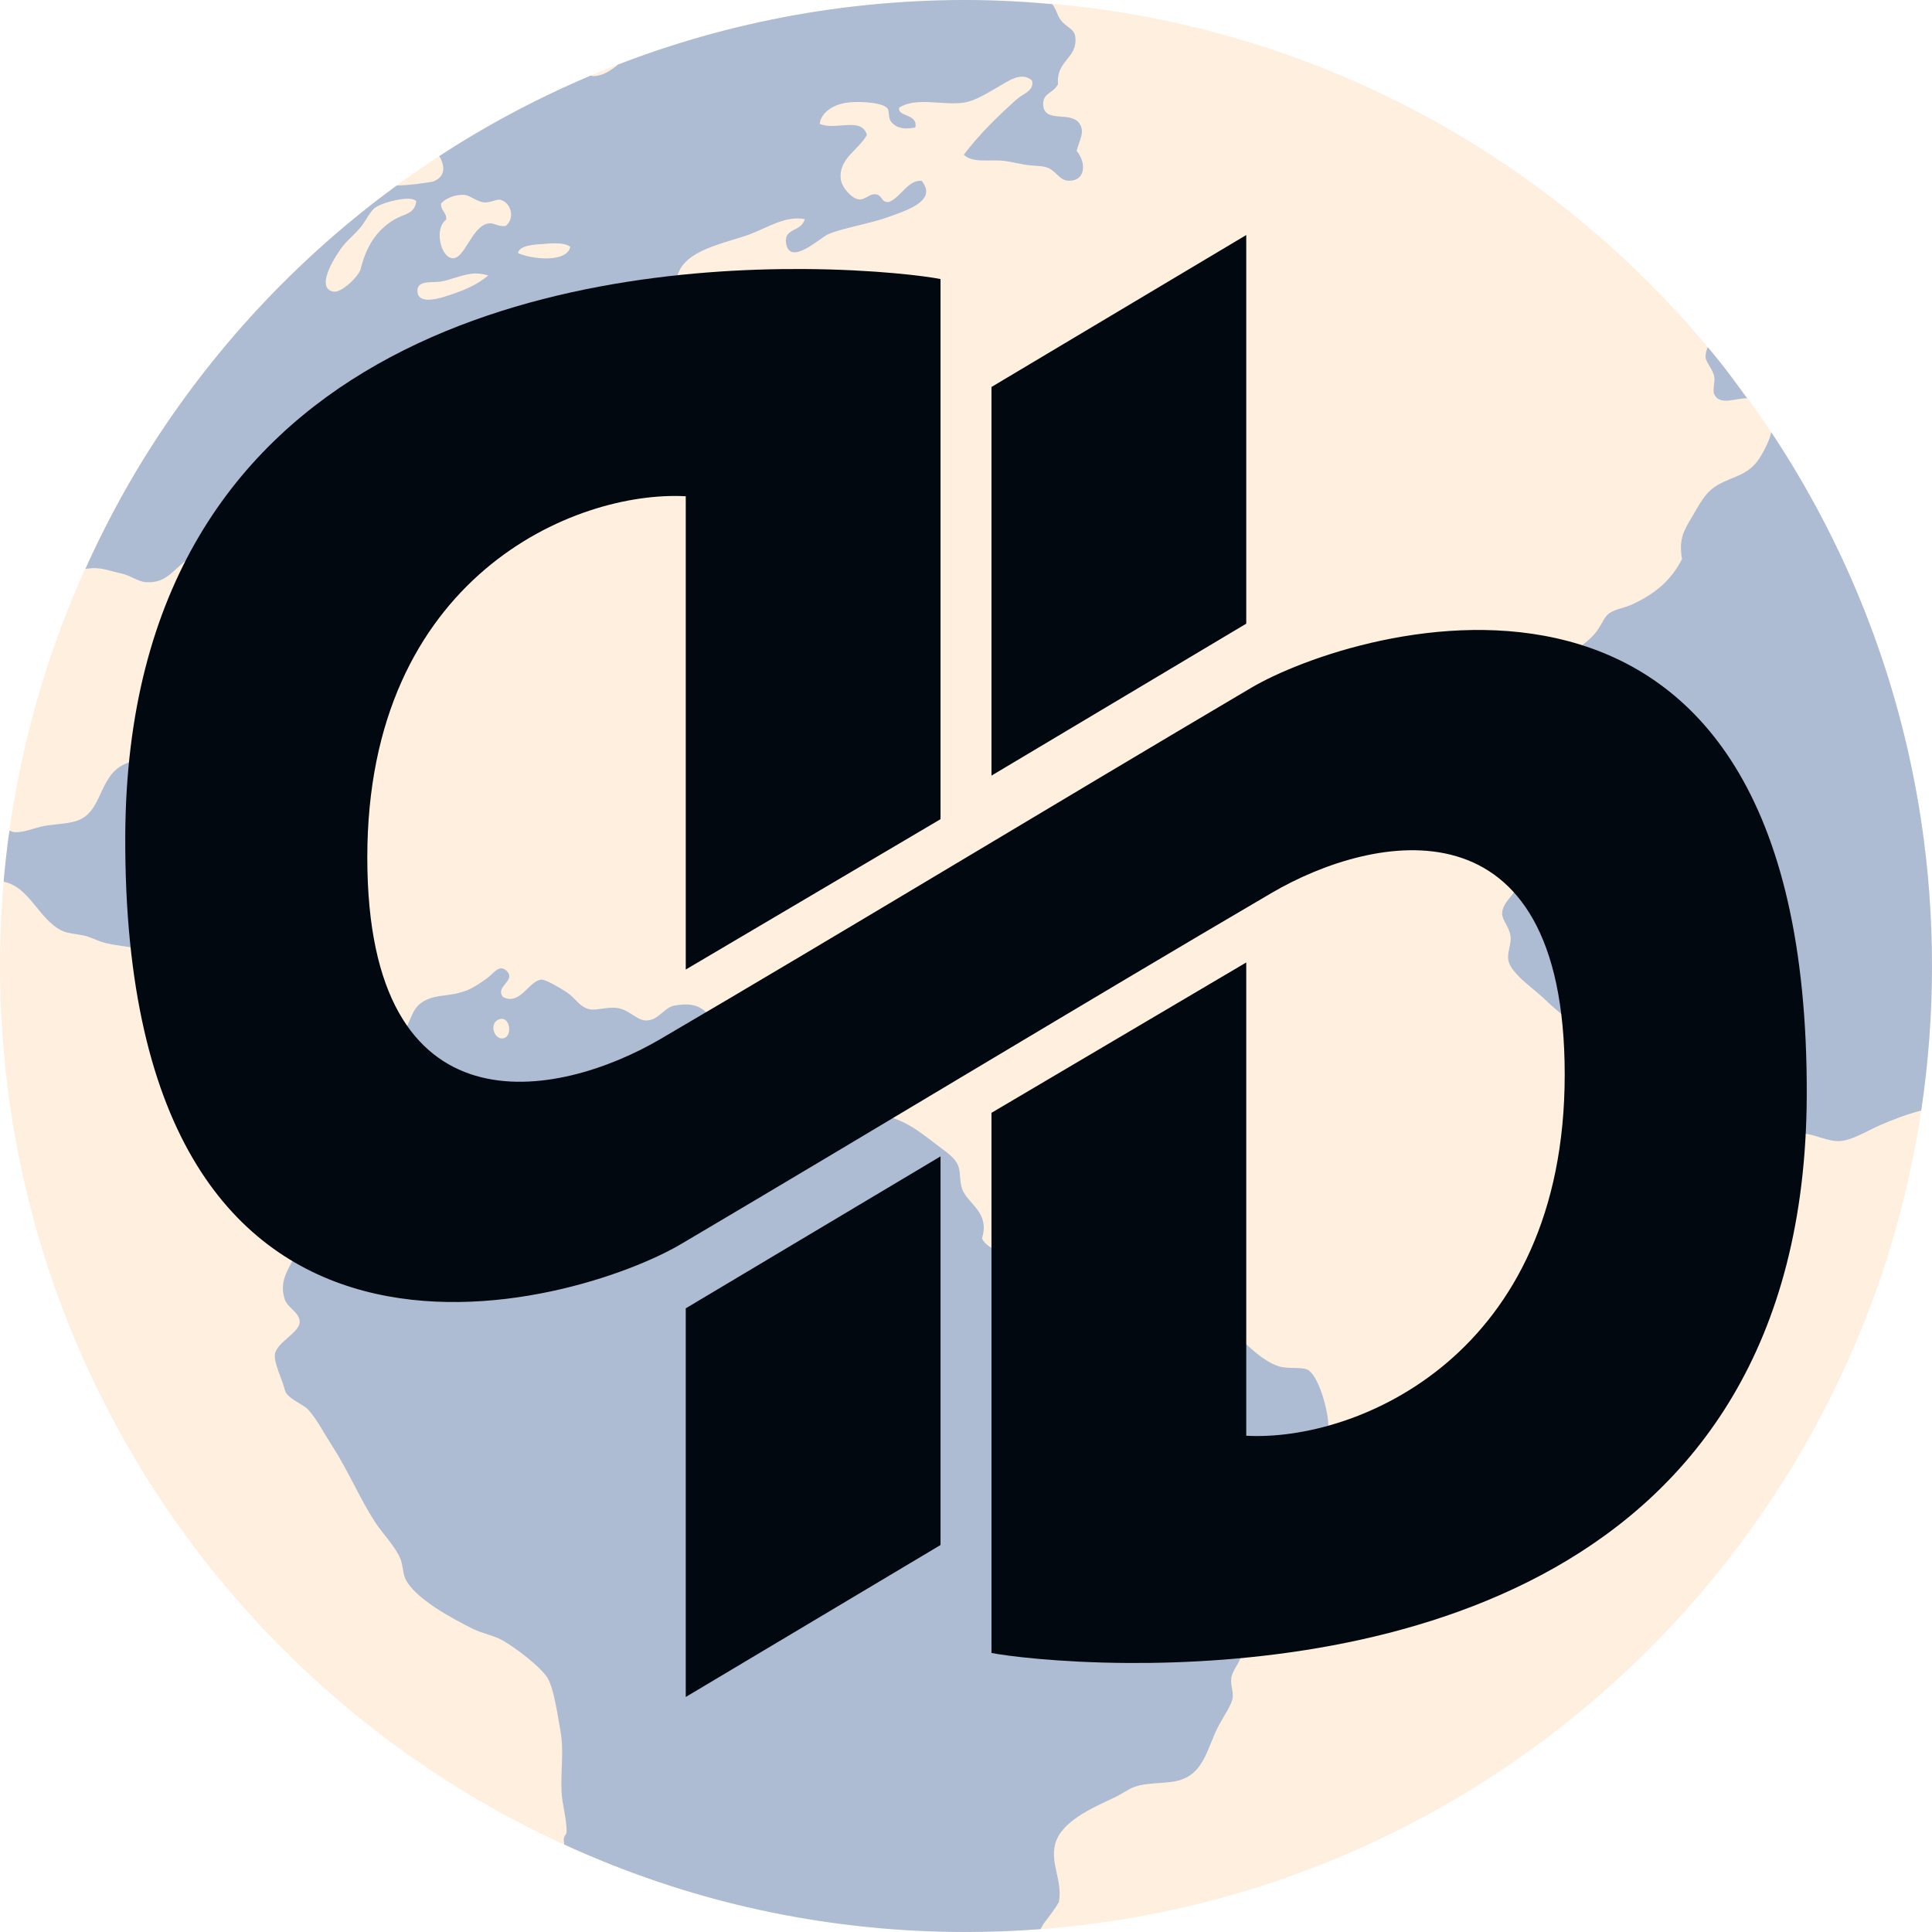
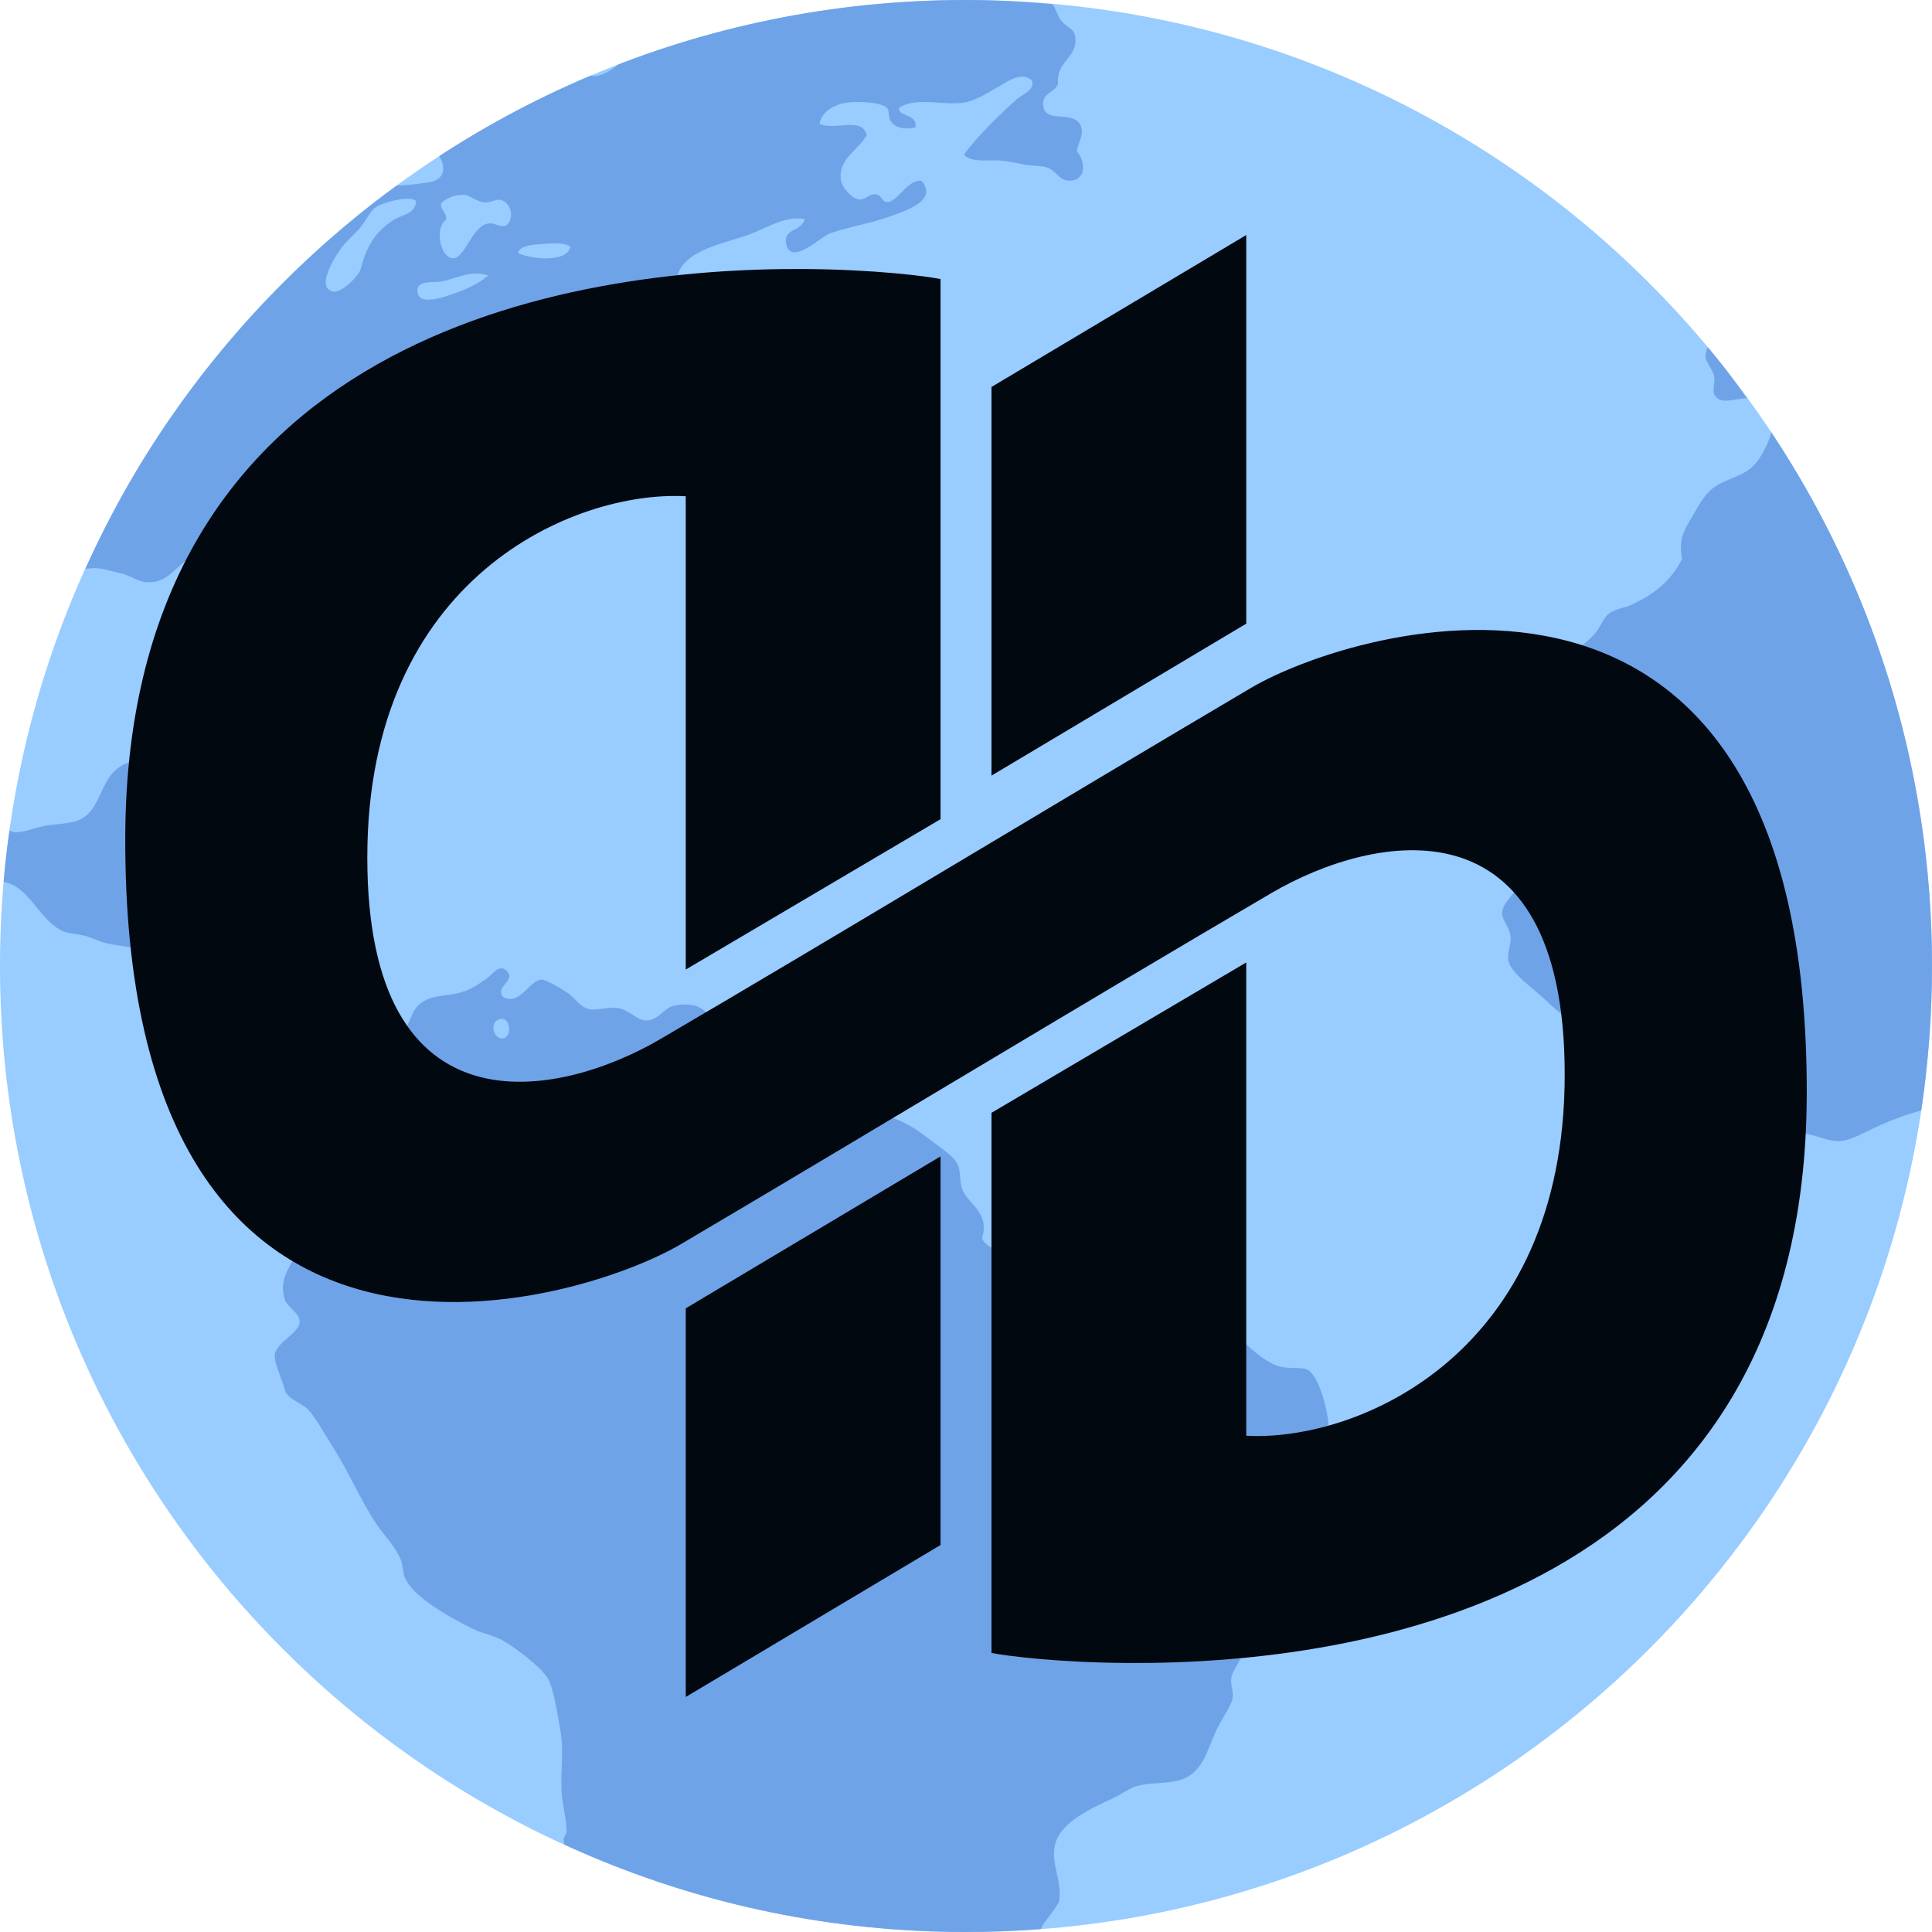
<svg xmlns="http://www.w3.org/2000/svg" viewBox="-5264.617 2185.856 650 650" width="650" height="650">
  <defs>
    <clipPath id="c">
      <circle cx="-4939.617" cy="2510.856" r="325" />
    </clipPath>
  </defs>
-   <circle cx="-4939.617" cy="2510.856" r="325" fill="#ffefdf" />
+   <circle cx="-4939.617" cy="2510.856" r="325" fill="#99ccff" />
  <g clip-path="url(#c)">
-     <path transform="translate(9.8882 1558.106)" d="m -4950.126,627.752 c -41.072,0 -80.164,7.82 -116.29,21.55 -2.628,2.41 -6.042,4.261 -8.745,4.031 -0.362,-0.035 -0.742,-0.276 -1.104,-0.412 -17.808,7.436 -34.701,16.548 -50.721,26.882 2.084,3.372 2.701,7.127 -1.587,8.95 -0.725,0.312 -9.251,1.474 -12.414,1.396 -45.551,33.034 -81.421,77.105 -104.776,128.972 0.379,-0.052 2.145,-0.209 2.524,-0.235 3.545,-0.052 6.011,1.056 9.416,1.77 3.141,0.645 5.674,2.747 8.395,2.952 7.715,0.585 9.572,-5.404 15.868,-8.76 6.504,0.917 10.82,-1.099 16.694,-0.445 4.003,0.442 6.896,4.712 10.016,4.951 2.625,0.266 4.933,-2.451 7.473,-2.063 2.468,0.38 6.721,5.75 7.123,8.76 0.5,3.747 -2.761,7.12 -1.69,11.235 3.931,3.997 11.075,4.807 16.694,7.109 3.658,-3.009 0.483,-8.593 0,-12.949 0,-1.917 0.259,-3.628 0,-5.396 -0.345,-3 -1.621,-5.748 -1.656,-8.315 0,-11.858 9.585,-17.407 17.553,-22.09 3.45,-2.041 6.166,-5.615 9.158,-7.109 4.228,-2.116 7.375,-2.607 10.875,-4.57 6.325,-3.546 11.749,-6.392 16.694,-10.41 2.287,-5.377 0.224,-12.587 0.414,-17.901 2.289,-1.399 4.252,0.602 6.678,0.412 3.817,-0.792 4.133,-6.169 6.295,-8.315 1.259,-1.23 4.702,-2.111 6.264,-3.333 3.803,-2.978 5.042,-7.476 8.363,-8.76 1.19,-0.481 3.941,-0.35 5.819,-0.857 2.471,-0.654 5.99,-3.574 10.016,-4.951 2.625,-0.916 8.634,-1.092 9.636,-2.095 1.225,-1.257 0,-4.783 0.414,-6.665 2.025,-9.407 16.222,-11.401 24.613,-14.568 5.881,-2.225 11.918,-6.297 18.379,-5.046 -1.259,4.471 -7.284,2.887 -6.264,8.316 1.414,7.534 11.518,-2.159 14.183,-3.269 5.095,-2.143 13.828,-3.452 20.511,-5.872 5.859,-2.143 16.366,-5.402 10.844,-12.092 -4.607,-0.266 -6.828,5.396 -10.844,7.109 -2.773,0.442 -2.246,-2.317 -4.61,-2.539 -2.251,-0.266 -3.51,2.072 -5.819,1.682 -2.297,-0.378 -5.524,-3.984 -5.883,-6.665 -0.914,-6.956 5.89,-9.824 8.776,-15.012 -1.908,-6.292 -10.628,-1.282 -15.899,-3.745 0.5,-3.746 4.393,-6.33 8.777,-7.046 3.593,-0.607 11.659,-0.297 13.8,1.618 1.242,1.054 0,3.68 2.099,5.427 2.127,1.917 4.743,1.72 7.504,1.269 1,-4.748 -6.187,-3.557 -5.405,-6.697 5.64,-3.682 14.814,-0.659 21.718,-1.682 3.974,-0.585 8.148,-3.385 11.67,-5.364 3.35,-1.905 7.703,-5.211 11.258,-2.095 0.966,3.403 -3.096,4.529 -4.993,6.221 -6.388,5.672 -12.969,12.17 -17.934,18.757 3.046,2.966 8.582,1.48 13.736,2.095 2.016,0.266 4.548,0.862 6.678,1.238 2.489,0.442 5.141,0.317 7.09,0.825 3.508,0.857 4.447,4.602 7.918,4.602 5.713,-0.011 5.78,-6.177 2.544,-10.029 1.018,-3.933 2.623,-5.973 1.242,-8.728 -2.573,-5.136 -12.011,-0.266 -12.498,-6.665 -0.31,-4.155 3.484,-3.969 4.993,-7.077 -0.69,-8.028 6.597,-8.61 5.819,-15.806 -0.345,-3.01 -2.88,-3.051 -4.993,-5.872 -1.052,-1.387 -1.604,-4.044 -2.829,-5.237 -9.743,-0.868 -19.597,-1.397 -29.573,-1.397 z m -168.026,65.571 0,0 c 1.944,0.281 4.291,2.361 6.646,2.539 2.23,0.052 4.065,-1.226 5.438,-0.857 3.491,0.918 4.962,6.181 1.69,8.76 -2.73,0.342 -3.795,-1.181 -5.85,-0.824 -5.671,0.961 -7.846,12.046 -12.084,11.68 -3.996,-0.342 -6.159,-10.056 -2.099,-12.949 0.259,-2.526 -1.847,-2.931 -1.725,-5.427 1.207,-1.535 4.629,-3.187 7.949,-2.92 z m -18.793,1.301 c 1.156,0.035 2.035,0.319 2.48,0.826 -0.552,4.441 -4.036,4.15 -7.473,6.221 -5.935,3.576 -9.367,9.024 -11.256,16.663 -0.552,2.225 -6.397,8.111 -9.222,7.522 -6.62,-1.394 1.827,-13.574 3.339,-15.425 1.673,-2.052 3.913,-3.852 5.883,-6.221 1.909,-2.294 3.153,-5.392 4.992,-6.665 2.016,-1.394 7.77,-3.054 11.258,-2.92 z m 49.415,14.98 c 2.122,0.035 4.027,0.381 4.897,1.238 -1.362,5.503 -13.239,4.05 -17.584,2.063 0.276,-2.075 3.533,-2.646 6.264,-2.92 1.921,-0.052 4.307,-0.445 6.423,-0.381 z m -27.029,10.156 c 1.414,-0.035 2.842,0.273 4.326,0.666 -3.843,3.208 -7.998,5.025 -14.597,7.109 -3.172,0.997 -8.652,2.24 -9.19,-1.302 -0.655,-4.334 4.64,-3.325 7.536,-3.713 3.648,-0.505 7.653,-2.625 11.925,-2.761 z m 414.659,24.692 c -0.5,1.18 -0.862,2.348 -0.793,3.491 0.259,2.011 2.465,3.945 2.956,6.665 0.259,1.44 -0.673,4.557 0,5.872 2.011,3.891 7.272,1.092 11.035,1.3 -4.276,-5.876 -8.545,-11.762 -13.196,-17.329 z m 21.337,28.66 c -0.604,2.871 -2.554,6.616 -4.134,9.014 -3.639,5.524 -8.582,5.782 -13.802,8.728 -4.351,2.462 -6.225,6.571 -8.776,10.854 -2.765,4.626 -4.478,7.421 -3.339,14.124 -3.731,7.386 -9.379,11.911 -17.108,15.425 -2.285,1.028 -5.407,1.407 -7.505,2.92 -1.673,1.197 -2.62,4.417 -4.992,7.078 -2.929,3.252 -5.997,4.625 -7.537,7.109 -1.19,1.917 -1.604,5.739 -2.925,8.316 -1.782,3.5 -5.578,5.214 -7.918,8.76 -1.069,1.64 -1.776,4.962 -2.956,7.109 -2.644,4.797 -7.163,8.254 -6.678,12.473 0.483,4.078 5.121,4.793 5.438,8.347 0,2.009 -1.328,3.237 -1.242,5.427 0,3.197 2.227,5.442 2.48,7.903 0.621,6.186 -2.11,8.655 -3.276,12.886 -0.552,2.02 -0.31,4.293 -0.862,5.872 -1.018,3.097 -5.352,5.892 -5.436,9.553 0,2.602 2.673,4.694 2.892,8.347 0,2.518 -1.242,5.207 -0.793,7.522 0.897,4.534 8.998,9.807 12.529,13.33 4.724,4.714 10.908,8.363 12.943,13.33 1.707,4.218 1.707,9.707 4.991,12.886 2.435,2.347 6.485,3.811 9.604,6.252 2.91,2.279 6.08,4.247 9.19,6.665 5.083,3.968 12.765,11.877 20.861,11.267 4.227,-0.309 8.56,-3.752 13.355,-4.602 4.933,-0.883 11.335,-1.337 16.313,-0.825 3.812,0.378 7.739,2.658 11.703,2.476 4.184,-0.266 8.983,-3.354 13.736,-5.427 3.826,-1.663 8.52,-3.503 13.674,-4.856 2.363,-15.853 3.625,-32.093 3.625,-48.623 0,-66.547 -19.937,-128.227 -54.058,-179.638 z m -538.548,109.211 c -6.935,0.379 -11.48,0.693 -15.421,2.476 -9.034,4.103 -7.289,16.287 -16.313,19.17 -3.122,0.995 -7.408,1.044 -10.844,1.682 -2.967,0.542 -6.58,2.159 -9.636,2.095 -0.862,-0.012 -0.909,-0.195 -1.973,-0.533 -0.809,5.111 -1.726,11.429 -1.967,17.189 8.586,1.642 11.871,12.656 19.46,16.414 2.078,1.028 4.795,1.083 7.472,1.682 2.161,0.481 3.801,1.395 5.883,2.095 4.415,1.497 9.824,1.316 13.355,2.888 5.323,2.357 9.224,12.34 13.802,15.012 0.259,2.693 -0.517,6.308 0.414,8.315 2.161,2.926 5.216,2.281 8.777,4.189 4.26,2.294 5.564,8.219 9.604,10.029 1.397,0.617 4.888,0.538 7.09,1.206 5.535,1.671 7.341,8.062 12.084,6.665 3.111,-0.916 2.866,-4.109 3.37,-7.078 2.056,-2.225 4.3,-5.745 7.505,-5.808 5.188,-0.266 5.649,5.35 7.537,10.378 1.069,2.842 3.851,5.318 4.579,8.316 1.294,5.178 0.655,20.677 -0.449,23.772 -1.311,3.797 -6.459,5.407 -9.635,9.617 -1.5,1.974 -2.211,4.865 -3.339,6.252 -2.044,2.484 -5.083,3.134 -6.613,5.427 -0.862,1.292 -1.708,4.063 -2.544,5.808 -2.508,5.302 -5.862,9.059 -3.753,15.425 0.879,2.62 4.983,4.375 4.993,7.459 0.01,3.628 -7.732,6.877 -8.332,10.854 -0.448,2.959 2.399,8.241 3.339,12.092 0.69,2.91 6.199,4.729 7.918,6.665 2.93,3.284 5.273,7.936 7.949,12.061 5.293,8.113 9.441,18.007 14.595,25.867 2.725,4.117 6.549,7.819 8.363,12.092 0.931,2.157 0.793,4.727 1.656,6.665 2.984,6.721 16.16,13.739 22.959,17.075 3.184,1.542 6.715,2.099 9.634,3.713 4.424,2.463 13.19,9.077 15.423,12.949 1.989,3.481 3.231,11.953 4.198,17.488 1.294,7.314 0.014,12.93 0.414,20.852 0.259,4.283 1.639,8.591 1.69,12.886 0.016,1.502 -0.918,1.442 -0.987,2.977 l 0.183,1.609 c 40.884,18.771 86.391,29.438 134.483,29.438 8.688,0 17.262,-0.307 25.776,-0.968 0.379,-0.64 0.737,-1.447 1.186,-2.047 1.959,-2.567 3.7,-4.816 4.993,-7.078 1.224,-7.608 -3.041,-12.923 -1.242,-19.582 1.992,-7.481 12.357,-12.05 19.619,-15.425 2.499,-1.159 5.055,-3.04 7.091,-3.745 5.028,-1.746 11.304,-0.802 15.899,-2.475 7.824,-2.857 8.639,-11.232 12.498,-18.345 1.818,-3.369 4.222,-6.742 4.579,-9.141 0.31,-2.157 -0.793,-4.186 -0.449,-6.729 0.38,-2.518 2.639,-4.693 3.339,-7.458 0.914,-3.609 1.311,-8.897 1.311,-12.917 0,-3.3 -1.552,-6.196 -1.69,-9.172 -0.535,-10.808 3.912,-12.018 7.918,-17.9 2.011,-2.922 2.763,-6.253 4.165,-8.347 6.727,-10.016 18.398,-14.852 17.553,-29.993 -0.276,-5.01 -3.429,-16.333 -7.123,-17.932 -2.113,-0.918 -6.96,-0.052 -10.016,-1.238 -9.867,-3.674 -15.659,-15.883 -25.884,-16.663 -2.185,-0.266 -4.19,0.895 -6.647,0.857 -4.046,-0.266 -10.147,-2.829 -14.626,-3.333 -2.848,-0.309 -6.654,0.847 -8.363,0 -2.608,-1.264 -2.872,-6.06 -4.993,-7.49 -1.673,-1.156 -4.954,-1.552 -7.505,-2.539 -4.112,-1.577 -7.372,-3.415 -12.115,-3.745 -1.466,-0.052 -3.287,0.702 -4.993,0.445 -2.625,-0.442 -4.7,-3.543 -7.122,-5.015 -3.034,-1.843 -5.838,-2.735 -7.092,-5.364 2.742,-8.975 -4.835,-11.477 -6.678,-16.663 -0.88,-2.43 -0.483,-5.354 -1.242,-7.522 -1.087,-3.105 -4.164,-4.9 -7.535,-7.49 -6.042,-4.641 -11.399,-8.998 -20.033,-10.061 -3.796,-0.481 -7.561,1.135 -12.148,0.857 -4.859,-0.309 -10.959,-4.55 -14.595,-8.696 -3.534,-4.048 -5.254,-7.681 -8.332,-9.617 -2.915,-1.871 -6.784,-1.817 -8.776,-3.713 -0.879,-0.824 -0.742,-2.243 -1.69,-4.189 -1.466,-3.031 -3.927,-4.716 -2.099,-8.347 -3.327,-1.706 -3.418,3.169 -7.059,2.539 -3.244,-4.597 -5.987,-6.776 -13.355,-5.427 -3.375,0.619 -5.259,4.877 -9.19,4.983 -3.225,0.266 -5.759,-3.586 -10.018,-4.189 -3.215,-0.442 -6.87,0.871 -9.159,0.445 -3.563,-0.712 -4.662,-3.672 -7.917,-5.808 -2.387,-1.566 -7.025,-4.232 -8.364,-4.189 -4.196,0.266 -7.187,8.901 -12.974,5.84 -2.813,-3.557 4.581,-5.431 1.242,-8.76 -2.53,-2.526 -4.655,1.143 -6.678,2.539 -2.318,1.599 -4.497,3.179 -7.059,4.126 -5.735,2.143 -9.319,1.021 -13.8,3.333 -4.15,2.146 -4.327,5.735 -6.678,9.998 -1.921,3.492 -6.301,8.581 -9.19,8.792 -3.5,0.266 -6.844,-4.883 -10.018,-6.253 -9.56,-4.133 -14.192,3.671 -22.132,3.777 -7.367,0.266 -17.891,-11.875 -17.52,-18.789 0,-4.219 2.43,-10.618 2.925,-15.837 0.448,-4.151 3.291,-6.653 3.339,-10.442 0,-5.061 -6.727,-8.953 -10.017,-9.553 -7.8,-1.431 -18.629,3.132 -27.569,-0.445 -1.708,-2.824 1.999,-4.775 2.958,-7.522 0.535,-1.563 0.224,-3.646 0.793,-5.364 0.983,-2.654 3.779,-4.71 5.024,-7.522 0.931,-2.146 1.173,-5.241 2.099,-7.903 1.087,-3.031 3.105,-4.984 3.339,-7.109 0.31,-2.807 -0.759,-6.052 -2.958,-7.903 z m 111.615,88.2 c 2.829,0.266 3.184,6.1 0.293,6.57 -3.12,0.483 -4.707,-4.887 -1.69,-6.284 0.517,-0.266 1,-0.283 1.397,-0.254 l 0,-0.035 z" fill="#adbcd2" />
+     <path transform="translate(9.8882 1558.106)" d="m -4950.126,627.752 c -41.072,0 -80.164,7.82 -116.29,21.55 -2.628,2.41 -6.042,4.261 -8.745,4.031 -0.362,-0.035 -0.742,-0.276 -1.104,-0.412 -17.808,7.436 -34.701,16.548 -50.721,26.882 2.084,3.372 2.701,7.127 -1.587,8.95 -0.725,0.312 -9.251,1.474 -12.414,1.396 -45.551,33.034 -81.421,77.105 -104.776,128.972 0.379,-0.052 2.145,-0.209 2.524,-0.235 3.545,-0.052 6.011,1.056 9.416,1.77 3.141,0.645 5.674,2.747 8.395,2.952 7.715,0.585 9.572,-5.404 15.868,-8.76 6.504,0.917 10.82,-1.099 16.694,-0.445 4.003,0.442 6.896,4.712 10.016,4.951 2.625,0.266 4.933,-2.451 7.473,-2.063 2.468,0.38 6.721,5.75 7.123,8.76 0.5,3.747 -2.761,7.12 -1.69,11.235 3.931,3.997 11.075,4.807 16.694,7.109 3.658,-3.009 0.483,-8.593 0,-12.949 0,-1.917 0.259,-3.628 0,-5.396 -0.345,-3 -1.621,-5.748 -1.656,-8.315 0,-11.858 9.585,-17.407 17.553,-22.09 3.45,-2.041 6.166,-5.615 9.158,-7.109 4.228,-2.116 7.375,-2.607 10.875,-4.57 6.325,-3.546 11.749,-6.392 16.694,-10.41 2.287,-5.377 0.224,-12.587 0.414,-17.901 2.289,-1.399 4.252,0.602 6.678,0.412 3.817,-0.792 4.133,-6.169 6.295,-8.315 1.259,-1.23 4.702,-2.111 6.264,-3.333 3.803,-2.978 5.042,-7.476 8.363,-8.76 1.19,-0.481 3.941,-0.35 5.819,-0.857 2.471,-0.654 5.99,-3.574 10.016,-4.951 2.625,-0.916 8.634,-1.092 9.636,-2.095 1.225,-1.257 0,-4.783 0.414,-6.665 2.025,-9.407 16.222,-11.401 24.613,-14.568 5.881,-2.225 11.918,-6.297 18.379,-5.046 -1.259,4.471 -7.284,2.887 -6.264,8.316 1.414,7.534 11.518,-2.159 14.183,-3.269 5.095,-2.143 13.828,-3.452 20.511,-5.872 5.859,-2.143 16.366,-5.402 10.844,-12.092 -4.607,-0.266 -6.828,5.396 -10.844,7.109 -2.773,0.442 -2.246,-2.317 -4.61,-2.539 -2.251,-0.266 -3.51,2.072 -5.819,1.682 -2.297,-0.378 -5.524,-3.984 -5.883,-6.665 -0.914,-6.956 5.89,-9.824 8.776,-15.012 -1.908,-6.292 -10.628,-1.282 -15.899,-3.745 0.5,-3.746 4.393,-6.33 8.777,-7.046 3.593,-0.607 11.659,-0.297 13.8,1.618 1.242,1.054 0,3.68 2.099,5.427 2.127,1.917 4.743,1.72 7.504,1.269 1,-4.748 -6.187,-3.557 -5.405,-6.697 5.64,-3.682 14.814,-0.659 21.718,-1.682 3.974,-0.585 8.148,-3.385 11.67,-5.364 3.35,-1.905 7.703,-5.211 11.258,-2.095 0.966,3.403 -3.096,4.529 -4.993,6.221 -6.388,5.672 -12.969,12.17 -17.934,18.757 3.046,2.966 8.582,1.48 13.736,2.095 2.016,0.266 4.548,0.862 6.678,1.238 2.489,0.442 5.141,0.317 7.09,0.825 3.508,0.857 4.447,4.602 7.918,4.602 5.713,-0.011 5.78,-6.177 2.544,-10.029 1.018,-3.933 2.623,-5.973 1.242,-8.728 -2.573,-5.136 -12.011,-0.266 -12.498,-6.665 -0.31,-4.155 3.484,-3.969 4.993,-7.077 -0.69,-8.028 6.597,-8.61 5.819,-15.806 -0.345,-3.01 -2.88,-3.051 -4.993,-5.872 -1.052,-1.387 -1.604,-4.044 -2.829,-5.237 -9.743,-0.868 -19.597,-1.397 -29.573,-1.397 z m -168.026,65.571 0,0 c 1.944,0.281 4.291,2.361 6.646,2.539 2.23,0.052 4.065,-1.226 5.438,-0.857 3.491,0.918 4.962,6.181 1.69,8.76 -2.73,0.342 -3.795,-1.181 -5.85,-0.824 -5.671,0.961 -7.846,12.046 -12.084,11.68 -3.996,-0.342 -6.159,-10.056 -2.099,-12.949 0.259,-2.526 -1.847,-2.931 -1.725,-5.427 1.207,-1.535 4.629,-3.187 7.949,-2.92 z m -18.793,1.301 c 1.156,0.035 2.035,0.319 2.48,0.826 -0.552,4.441 -4.036,4.15 -7.473,6.221 -5.935,3.576 -9.367,9.024 -11.256,16.663 -0.552,2.225 -6.397,8.111 -9.222,7.522 -6.62,-1.394 1.827,-13.574 3.339,-15.425 1.673,-2.052 3.913,-3.852 5.883,-6.221 1.909,-2.294 3.153,-5.392 4.992,-6.665 2.016,-1.394 7.77,-3.054 11.258,-2.92 z m 49.415,14.98 c 2.122,0.035 4.027,0.381 4.897,1.238 -1.362,5.503 -13.239,4.05 -17.584,2.063 0.276,-2.075 3.533,-2.646 6.264,-2.92 1.921,-0.052 4.307,-0.445 6.423,-0.381 z m -27.029,10.156 c 1.414,-0.035 2.842,0.273 4.326,0.666 -3.843,3.208 -7.998,5.025 -14.597,7.109 -3.172,0.997 -8.652,2.24 -9.19,-1.302 -0.655,-4.334 4.64,-3.325 7.536,-3.713 3.648,-0.505 7.653,-2.625 11.925,-2.761 z m 414.659,24.692 c -0.5,1.18 -0.862,2.348 -0.793,3.491 0.259,2.011 2.465,3.945 2.956,6.665 0.259,1.44 -0.673,4.557 0,5.872 2.011,3.891 7.272,1.092 11.035,1.3 -4.276,-5.876 -8.545,-11.762 -13.196,-17.329 z m 21.337,28.66 c -0.604,2.871 -2.554,6.616 -4.134,9.014 -3.639,5.524 -8.582,5.782 -13.802,8.728 -4.351,2.462 -6.225,6.571 -8.776,10.854 -2.765,4.626 -4.478,7.421 -3.339,14.124 -3.731,7.386 -9.379,11.911 -17.108,15.425 -2.285,1.028 -5.407,1.407 -7.505,2.92 -1.673,1.197 -2.62,4.417 -4.992,7.078 -2.929,3.252 -5.997,4.625 -7.537,7.109 -1.19,1.917 -1.604,5.739 -2.925,8.316 -1.782,3.5 -5.578,5.214 -7.918,8.76 -1.069,1.64 -1.776,4.962 -2.956,7.109 -2.644,4.797 -7.163,8.254 -6.678,12.473 0.483,4.078 5.121,4.793 5.438,8.347 0,2.009 -1.328,3.237 -1.242,5.427 0,3.197 2.227,5.442 2.48,7.903 0.621,6.186 -2.11,8.655 -3.276,12.886 -0.552,2.02 -0.31,4.293 -0.862,5.872 -1.018,3.097 -5.352,5.892 -5.436,9.553 0,2.602 2.673,4.694 2.892,8.347 0,2.518 -1.242,5.207 -0.793,7.522 0.897,4.534 8.998,9.807 12.529,13.33 4.724,4.714 10.908,8.363 12.943,13.33 1.707,4.218 1.707,9.707 4.991,12.886 2.435,2.347 6.485,3.811 9.604,6.252 2.91,2.279 6.08,4.247 9.19,6.665 5.083,3.968 12.765,11.877 20.861,11.267 4.227,-0.309 8.56,-3.752 13.355,-4.602 4.933,-0.883 11.335,-1.337 16.313,-0.825 3.812,0.378 7.739,2.658 11.703,2.476 4.184,-0.266 8.983,-3.354 13.736,-5.427 3.826,-1.663 8.52,-3.503 13.674,-4.856 2.363,-15.853 3.625,-32.093 3.625,-48.623 0,-66.547 -19.937,-128.227 -54.058,-179.638 z m -538.548,109.211 c -6.935,0.379 -11.48,0.693 -15.421,2.476 -9.034,4.103 -7.289,16.287 -16.313,19.17 -3.122,0.995 -7.408,1.044 -10.844,1.682 -2.967,0.542 -6.58,2.159 -9.636,2.095 -0.862,-0.012 -0.909,-0.195 -1.973,-0.533 -0.809,5.111 -1.726,11.429 -1.967,17.189 8.586,1.642 11.871,12.656 19.46,16.414 2.078,1.028 4.795,1.083 7.472,1.682 2.161,0.481 3.801,1.395 5.883,2.095 4.415,1.497 9.824,1.316 13.355,2.888 5.323,2.357 9.224,12.34 13.802,15.012 0.259,2.693 -0.517,6.308 0.414,8.315 2.161,2.926 5.216,2.281 8.777,4.189 4.26,2.294 5.564,8.219 9.604,10.029 1.397,0.617 4.888,0.538 7.09,1.206 5.535,1.671 7.341,8.062 12.084,6.665 3.111,-0.916 2.866,-4.109 3.37,-7.078 2.056,-2.225 4.3,-5.745 7.505,-5.808 5.188,-0.266 5.649,5.35 7.537,10.378 1.069,2.842 3.851,5.318 4.579,8.316 1.294,5.178 0.655,20.677 -0.449,23.772 -1.311,3.797 -6.459,5.407 -9.635,9.617 -1.5,1.974 -2.211,4.865 -3.339,6.252 -2.044,2.484 -5.083,3.134 -6.613,5.427 -0.862,1.292 -1.708,4.063 -2.544,5.808 -2.508,5.302 -5.862,9.059 -3.753,15.425 0.879,2.62 4.983,4.375 4.993,7.459 0.01,3.628 -7.732,6.877 -8.332,10.854 -0.448,2.959 2.399,8.241 3.339,12.092 0.69,2.91 6.199,4.729 7.918,6.665 2.93,3.284 5.273,7.936 7.949,12.061 5.293,8.113 9.441,18.007 14.595,25.867 2.725,4.117 6.549,7.819 8.363,12.092 0.931,2.157 0.793,4.727 1.656,6.665 2.984,6.721 16.16,13.739 22.959,17.075 3.184,1.542 6.715,2.099 9.634,3.713 4.424,2.463 13.19,9.077 15.423,12.949 1.989,3.481 3.231,11.953 4.198,17.488 1.294,7.314 0.014,12.93 0.414,20.852 0.259,4.283 1.639,8.591 1.69,12.886 0.016,1.502 -0.918,1.442 -0.987,2.977 l 0.183,1.609 c 40.884,18.771 86.391,29.438 134.483,29.438 8.688,0 17.262,-0.307 25.776,-0.968 0.379,-0.64 0.737,-1.447 1.186,-2.047 1.959,-2.567 3.7,-4.816 4.993,-7.078 1.224,-7.608 -3.041,-12.923 -1.242,-19.582 1.992,-7.481 12.357,-12.05 19.619,-15.425 2.499,-1.159 5.055,-3.04 7.091,-3.745 5.028,-1.746 11.304,-0.802 15.899,-2.475 7.824,-2.857 8.639,-11.232 12.498,-18.345 1.818,-3.369 4.222,-6.742 4.579,-9.141 0.31,-2.157 -0.793,-4.186 -0.449,-6.729 0.38,-2.518 2.639,-4.693 3.339,-7.458 0.914,-3.609 1.311,-8.897 1.311,-12.917 0,-3.3 -1.552,-6.196 -1.69,-9.172 -0.535,-10.808 3.912,-12.018 7.918,-17.9 2.011,-2.922 2.763,-6.253 4.165,-8.347 6.727,-10.016 18.398,-14.852 17.553,-29.993 -0.276,-5.01 -3.429,-16.333 -7.123,-17.932 -2.113,-0.918 -6.96,-0.052 -10.016,-1.238 -9.867,-3.674 -15.659,-15.883 -25.884,-16.663 -2.185,-0.266 -4.19,0.895 -6.647,0.857 -4.046,-0.266 -10.147,-2.829 -14.626,-3.333 -2.848,-0.309 -6.654,0.847 -8.363,0 -2.608,-1.264 -2.872,-6.06 -4.993,-7.49 -1.673,-1.156 -4.954,-1.552 -7.505,-2.539 -4.112,-1.577 -7.372,-3.415 -12.115,-3.745 -1.466,-0.052 -3.287,0.702 -4.993,0.445 -2.625,-0.442 -4.7,-3.543 -7.122,-5.015 -3.034,-1.843 -5.838,-2.735 -7.092,-5.364 2.742,-8.975 -4.835,-11.477 -6.678,-16.663 -0.88,-2.43 -0.483,-5.354 -1.242,-7.522 -1.087,-3.105 -4.164,-4.9 -7.535,-7.49 -6.042,-4.641 -11.399,-8.998 -20.033,-10.061 -3.796,-0.481 -7.561,1.135 -12.148,0.857 -4.859,-0.309 -10.959,-4.55 -14.595,-8.696 -3.534,-4.048 -5.254,-7.681 -8.332,-9.617 -2.915,-1.871 -6.784,-1.817 -8.776,-3.713 -0.879,-0.824 -0.742,-2.243 -1.69,-4.189 -1.466,-3.031 -3.927,-4.716 -2.099,-8.347 -3.327,-1.706 -3.418,3.169 -7.059,2.539 -3.244,-4.597 -5.987,-6.776 -13.355,-5.427 -3.375,0.619 -5.259,4.877 -9.19,4.983 -3.225,0.266 -5.759,-3.586 -10.018,-4.189 -3.215,-0.442 -6.87,0.871 -9.159,0.445 -3.563,-0.712 -4.662,-3.672 -7.917,-5.808 -2.387,-1.566 -7.025,-4.232 -8.364,-4.189 -4.196,0.266 -7.187,8.901 -12.974,5.84 -2.813,-3.557 4.581,-5.431 1.242,-8.76 -2.53,-2.526 -4.655,1.143 -6.678,2.539 -2.318,1.599 -4.497,3.179 -7.059,4.126 -5.735,2.143 -9.319,1.021 -13.8,3.333 -4.15,2.146 -4.327,5.735 -6.678,9.998 -1.921,3.492 -6.301,8.581 -9.19,8.792 -3.5,0.266 -6.844,-4.883 -10.018,-6.253 -9.56,-4.133 -14.192,3.671 -22.132,3.777 -7.367,0.266 -17.891,-11.875 -17.52,-18.789 0,-4.219 2.43,-10.618 2.925,-15.837 0.448,-4.151 3.291,-6.653 3.339,-10.442 0,-5.061 -6.727,-8.953 -10.017,-9.553 -7.8,-1.431 -18.629,3.132 -27.569,-0.445 -1.708,-2.824 1.999,-4.775 2.958,-7.522 0.535,-1.563 0.224,-3.646 0.793,-5.364 0.983,-2.654 3.779,-4.71 5.024,-7.522 0.931,-2.146 1.173,-5.241 2.099,-7.903 1.087,-3.031 3.105,-4.984 3.339,-7.109 0.31,-2.807 -0.759,-6.052 -2.958,-7.903 z m 111.615,88.2 c 2.829,0.266 3.184,6.1 0.293,6.57 -3.12,0.483 -4.707,-4.887 -1.69,-6.284 0.517,-0.266 1,-0.283 1.397,-0.254 l 0,-0.035 z" fill="#6fa3e8" />
  </g>
  <path d="m -4845.33,2264.927 -85.715,51.123 0,130.754 85.715,-51.123 z m -149.004,11.438 c -78.594,-0.431 -227.479,22.267 -228.139,190.807 -0.8,204.454 152.417,157.775 187.143,137.143 66.769,-39.428 135.559,-81.143 198.572,-118.062 34.316,-20.073 98.57,-33.141 98.57,61.145 0,94.286 -69.767,123.52 -107.143,121.5 l 0,-159.232 -85.715,50.588 0,181.715 c 4.617,0.947 22.089,3.247 46.148,3.379 78.594,0.431 227.479,-22.267 228.139,-190.807 0.8,-204.454 -152.417,-157.775 -187.143,-137.143 -66.769,39.429 -135.559,81.143 -198.572,118.062 -34.316,20.073 -98.57,33.141 -98.57,-61.145 0,-94.286 69.767,-123.52 107.142,-121.5 l 0,159.232 85.715,-50.588 0,-181.715 c -4.617,-0.947 -22.089,-3.247 -46.148,-3.379 z m 46.148,298.541 -85.715,51.123 0,130.754 85.715,-51.123 z" fill="#01080f" fill-rule="evenodd" />
</svg>
